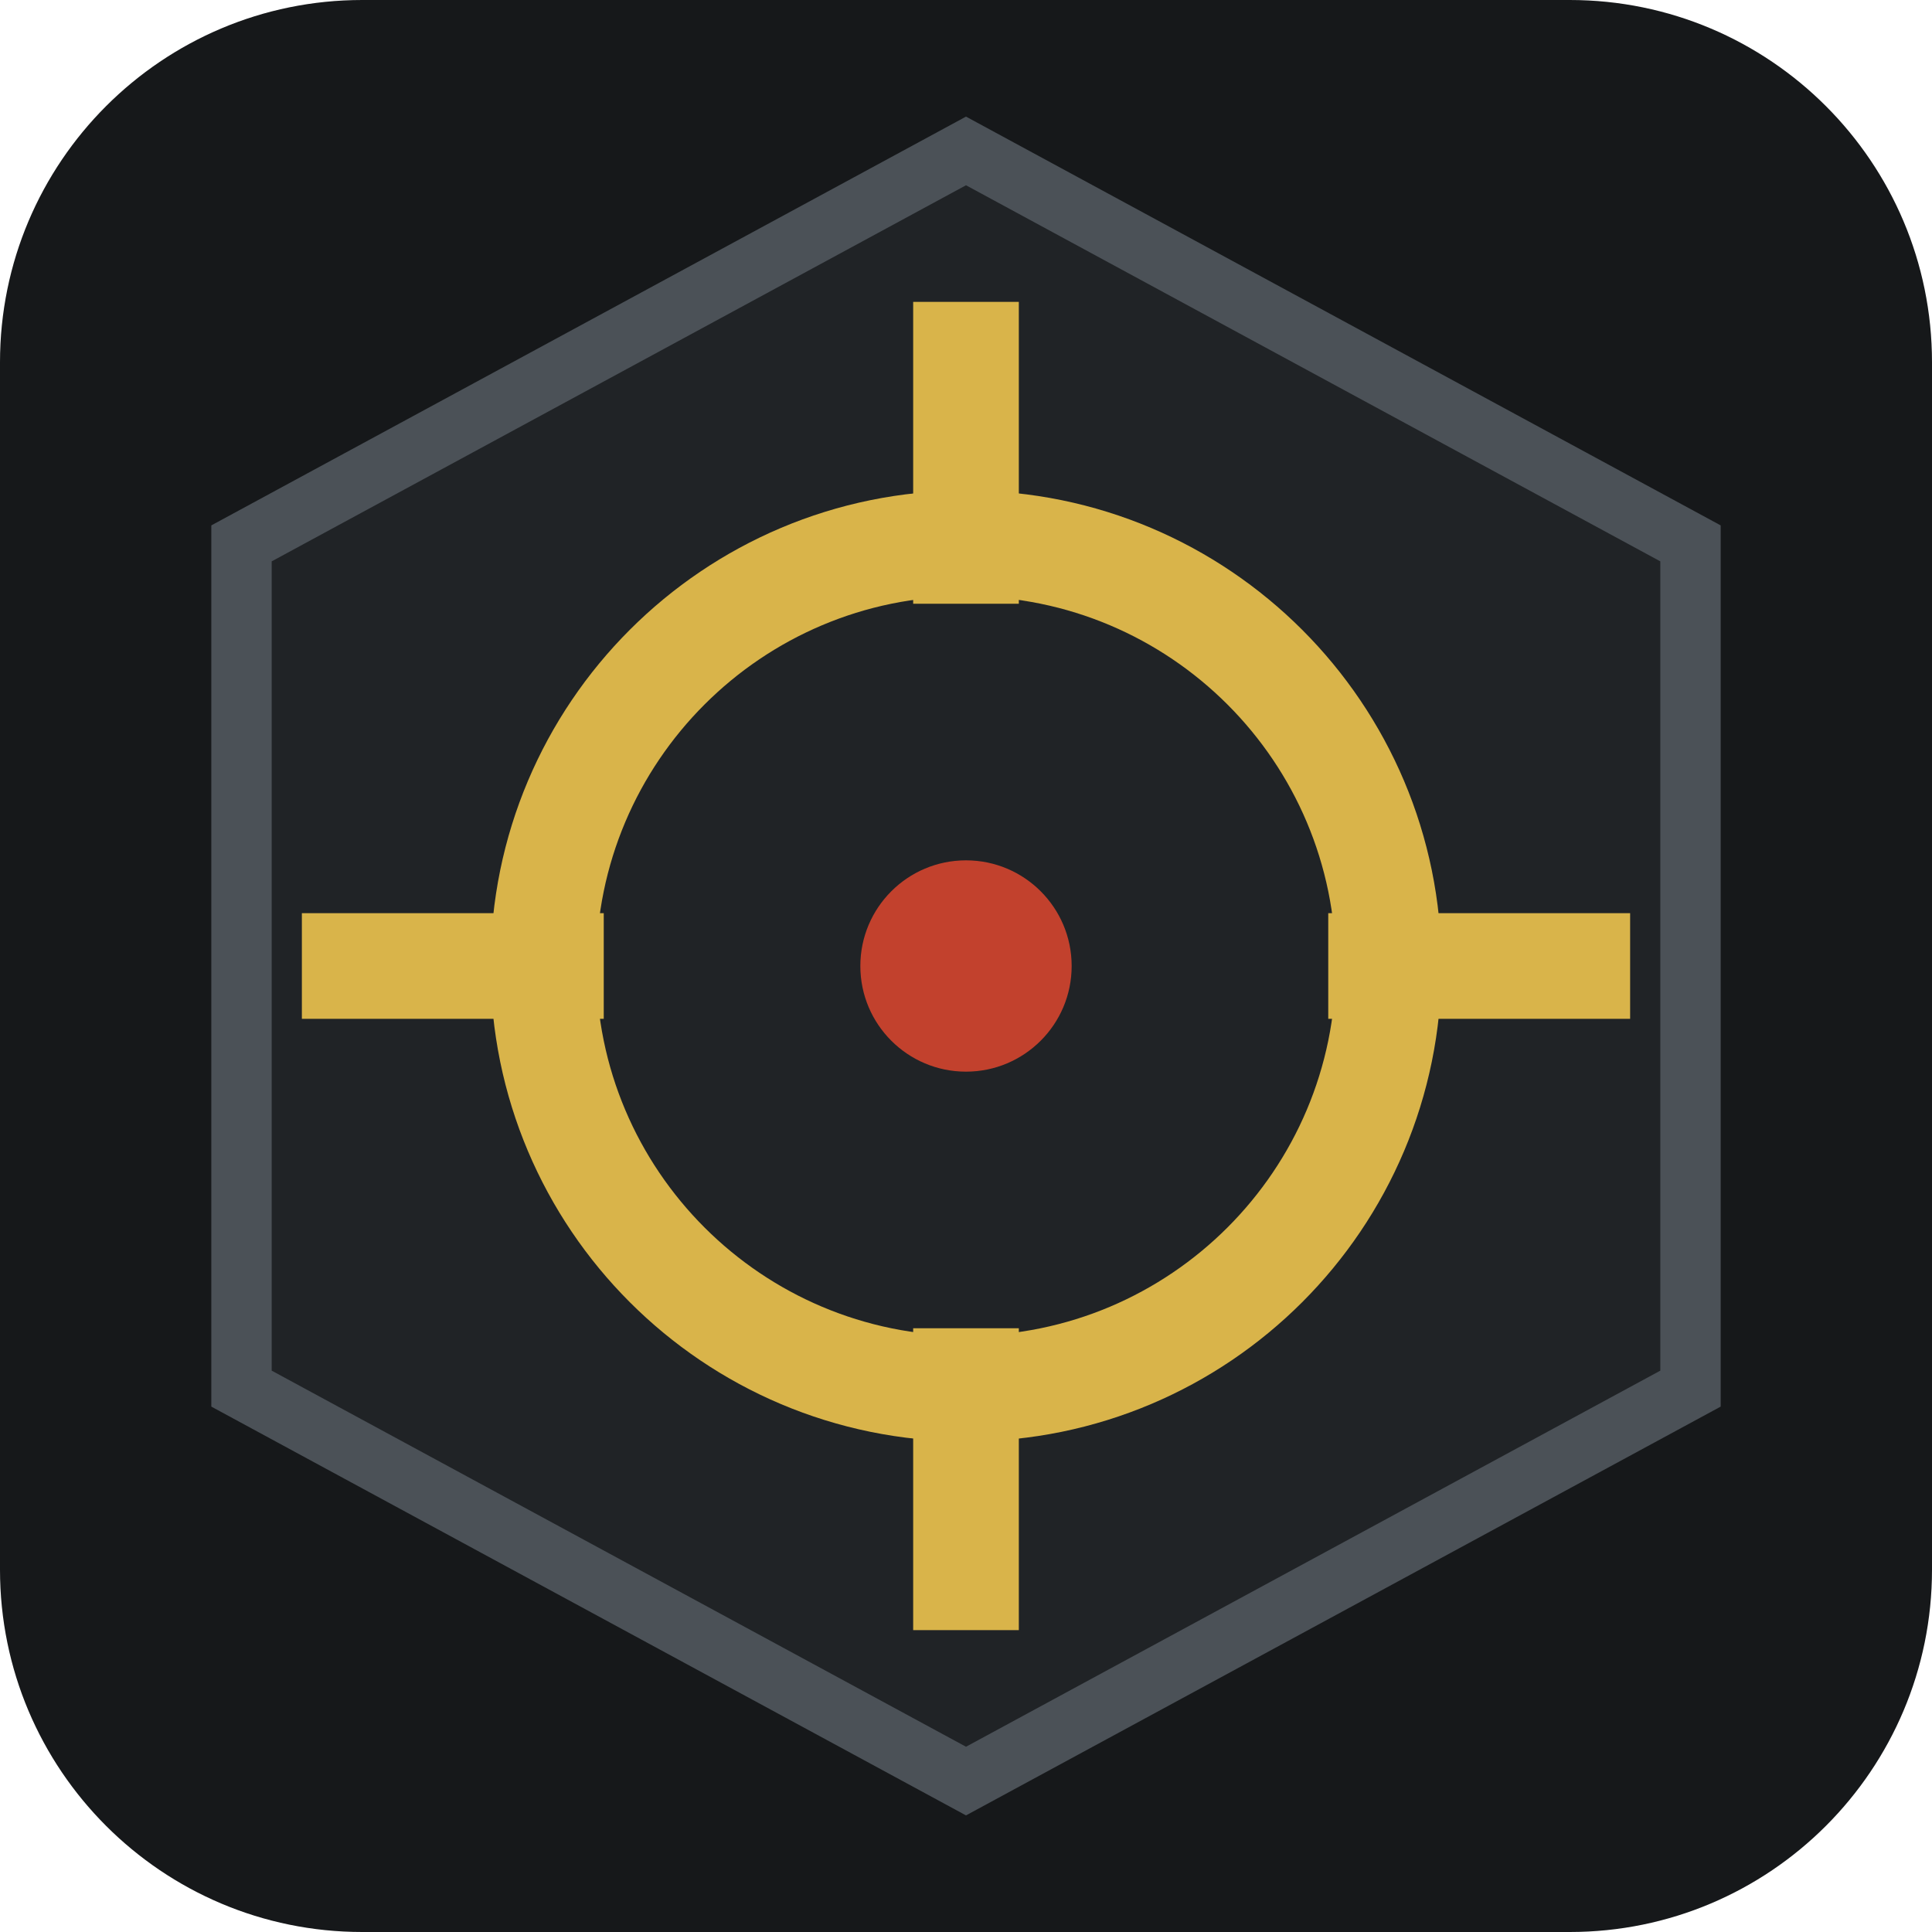
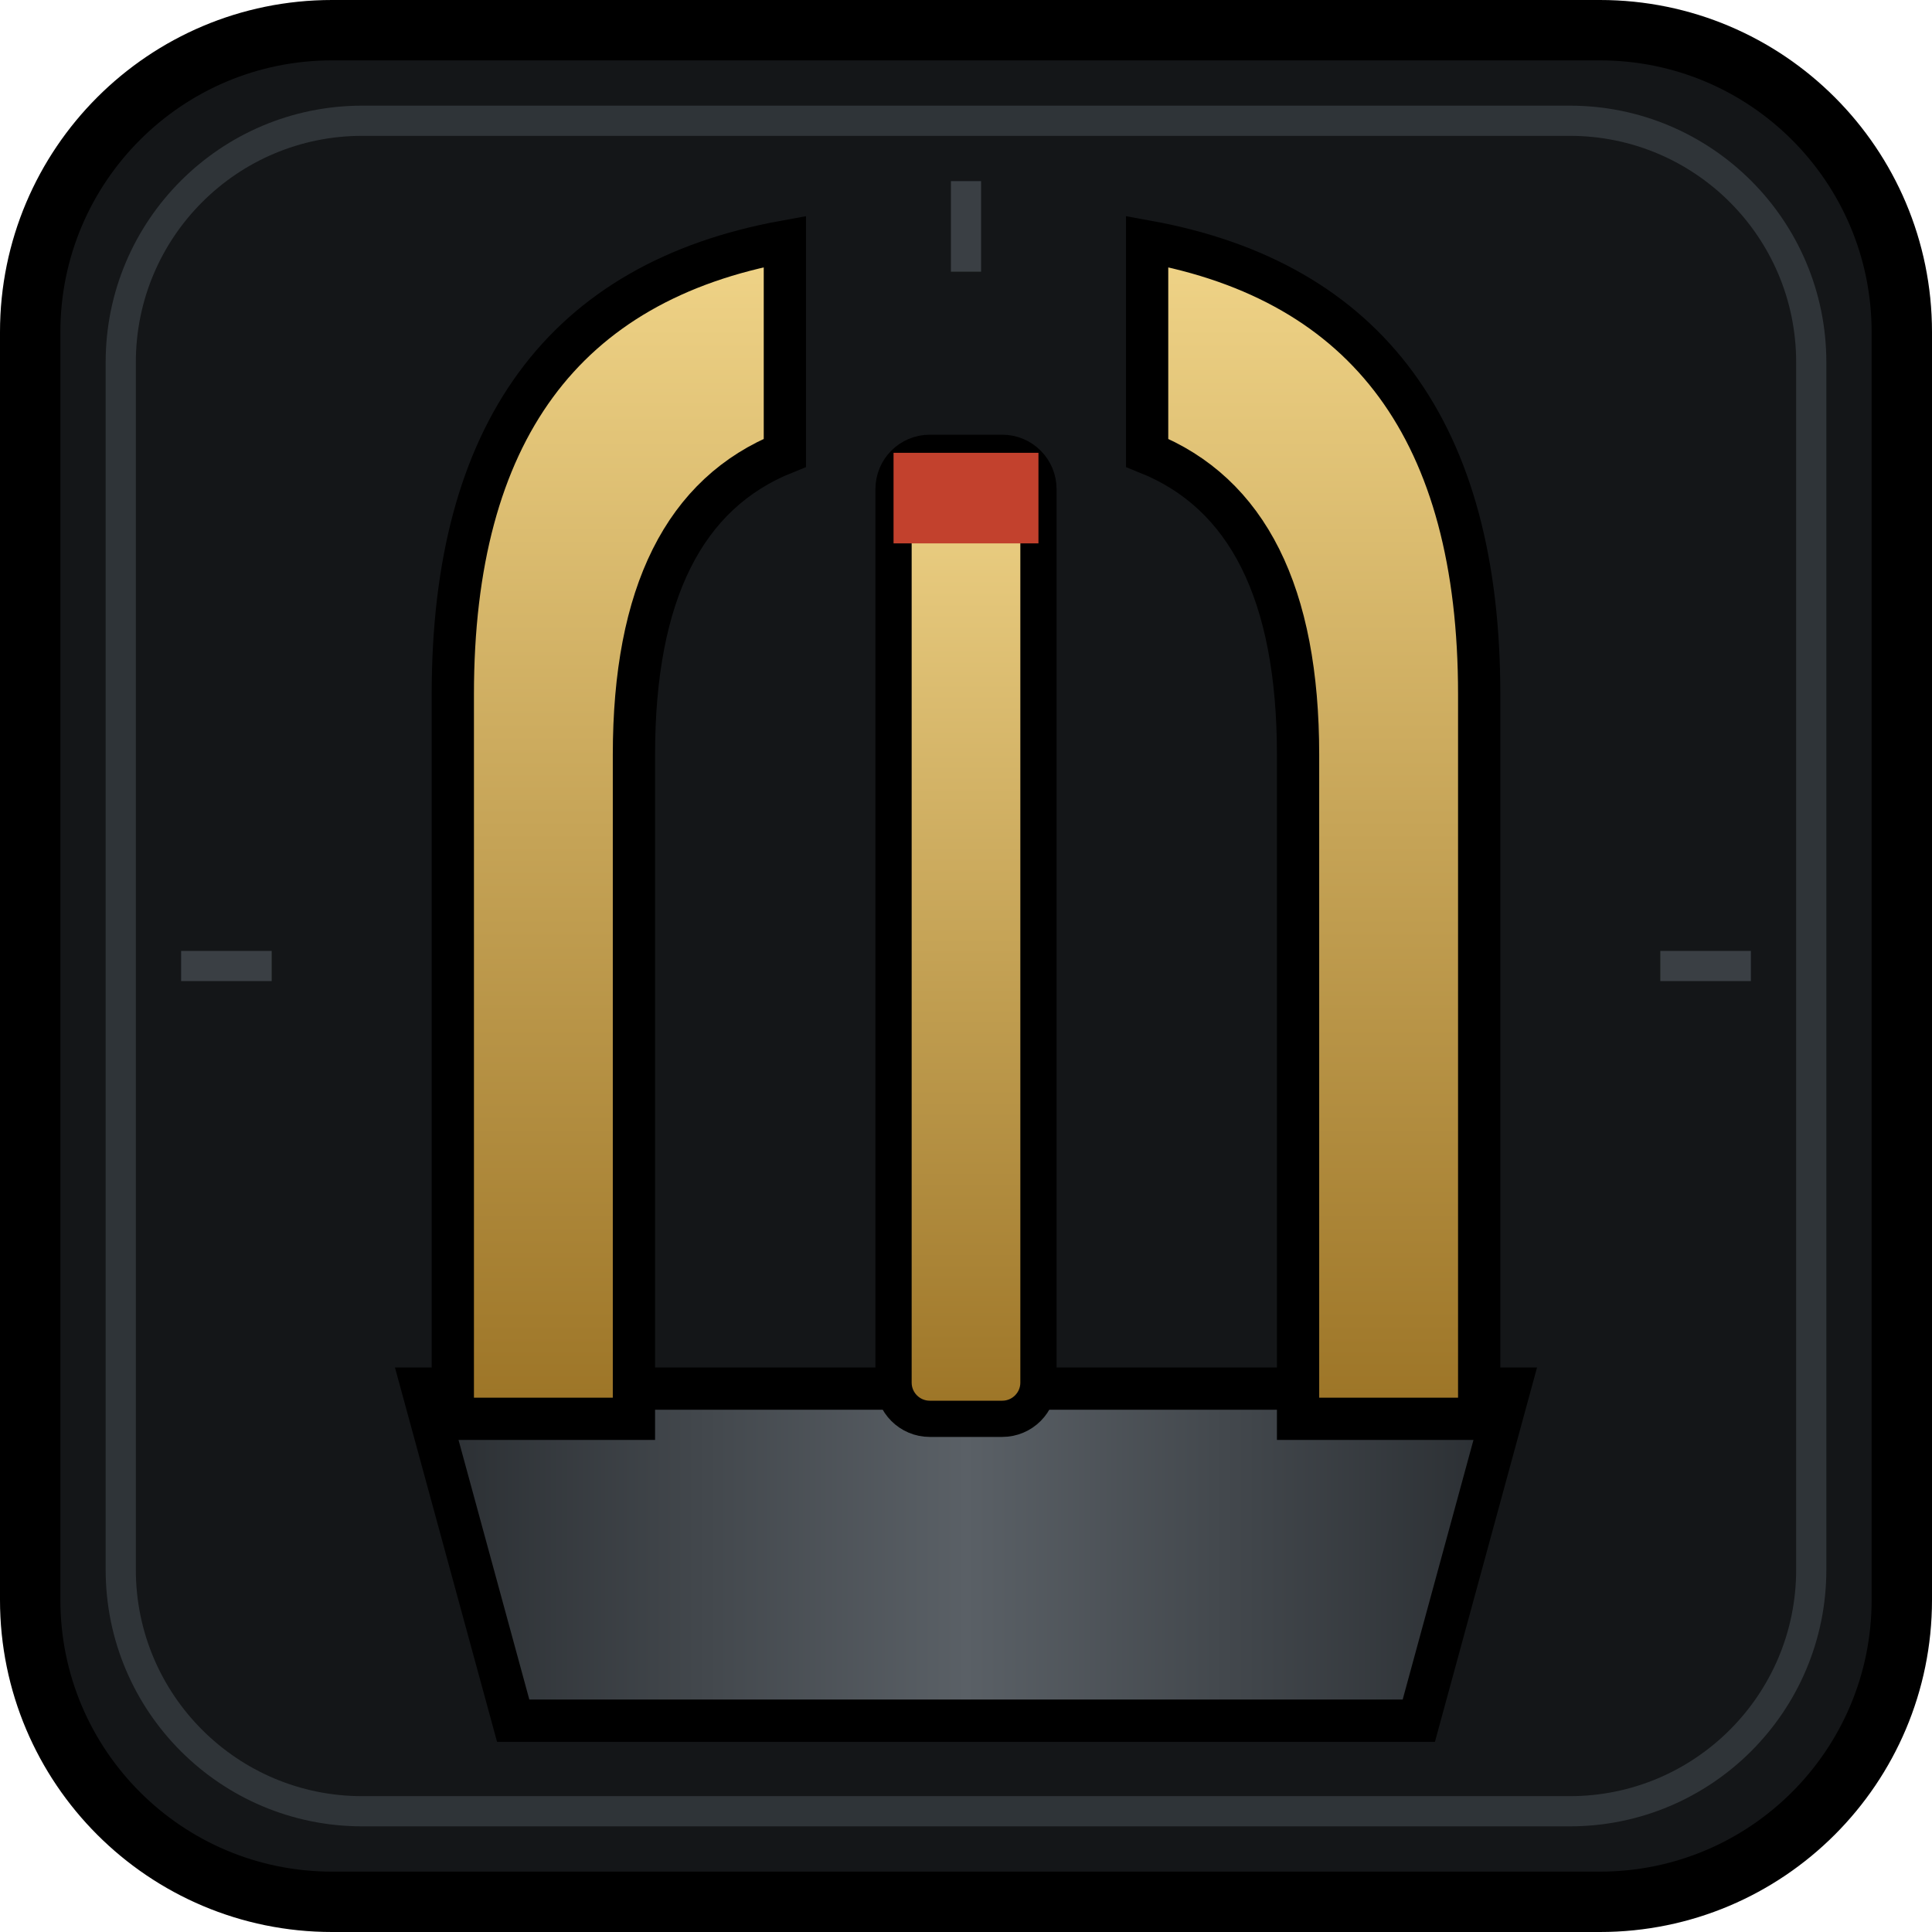
<svg xmlns="http://www.w3.org/2000/svg" viewBox="0 0 64 64">
-   <rect width="64" height="64" rx="12" fill="#16181a" />
-   <polygon points="32,5 56,18 56,46 32,59 8,46 8,18" fill="#202326" stroke="#4b5157" stroke-width="2" />
-   <circle cx="32" cy="32" r="14" fill="none" stroke="#d9b44a" stroke-width="3.5" />
-   <g stroke="#d9b44a" stroke-width="3.5">
-     <line x1="32" y1="10" x2="32" y2="20" />
-     <line x1="32" y1="44" x2="32" y2="54" />
-     <line x1="10" y1="32" x2="20" y2="32" />
-     <line x1="44" y1="32" x2="54" y2="32" />
+   <defs>
+     <linearGradient id="br" x1="0" y1="0" x2="0" y2="1">
+       <stop offset="0" stop-color="#f0d488" />
+       <stop offset="1" stop-color="#9c7426" />
+     </linearGradient>
+     <linearGradient id="st" x1="0" y1="0" x2="1" y2="0">
+       <stop offset="0" stop-color="#2a2e32" />
+       <stop offset=".5" stop-color="#5a6066" />
+       <stop offset="1" stop-color="#2a2e32" />
+     </linearGradient>
+   </defs>
+   <rect x="1" y="1" width="62" height="62" rx="10" fill="#141618" stroke="#000" stroke-width="2" />
+   <rect x="4" y="4" width="56" height="56" rx="8" fill="none" stroke="#2f3438" />
+   <g stroke="#3a3f44" stroke-width="1">
+     <line x1="32" y1="6" x2="32" y2="9" />
+     <line x1="6" y1="32" x2="9" y2="32" />
+     <line x1="55" y1="32" x2="58" y2="32" />
  </g>
-   <circle cx="32" cy="32" r="3.5" fill="#c2412d" />
+   <path d="M14 46 L50 46 L47 57 L17 57Z" fill="url(#st)" stroke="#000" stroke-width="1.4" />
+   <path d="M15 47 L15 23 Q15 10 26 8 L26 15 Q21 17 21 25 L21 47Z" fill="url(#br)" stroke="#000" stroke-width="1.4" />
+   <path d="M49 47 L49 23 Q49 10 38 8 L38 15 Q43 17 43 25 L43 47Z" fill="url(#br)" stroke="#000" stroke-width="1.4" />
+   <rect x="29.6" y="15" width="4.8" height="32" rx="1.2" fill="url(#br)" stroke="#000" stroke-width="1.2" />
+   <rect x="29.6" y="15" width="4.8" height="3" fill="#c2412d" />
</svg>
